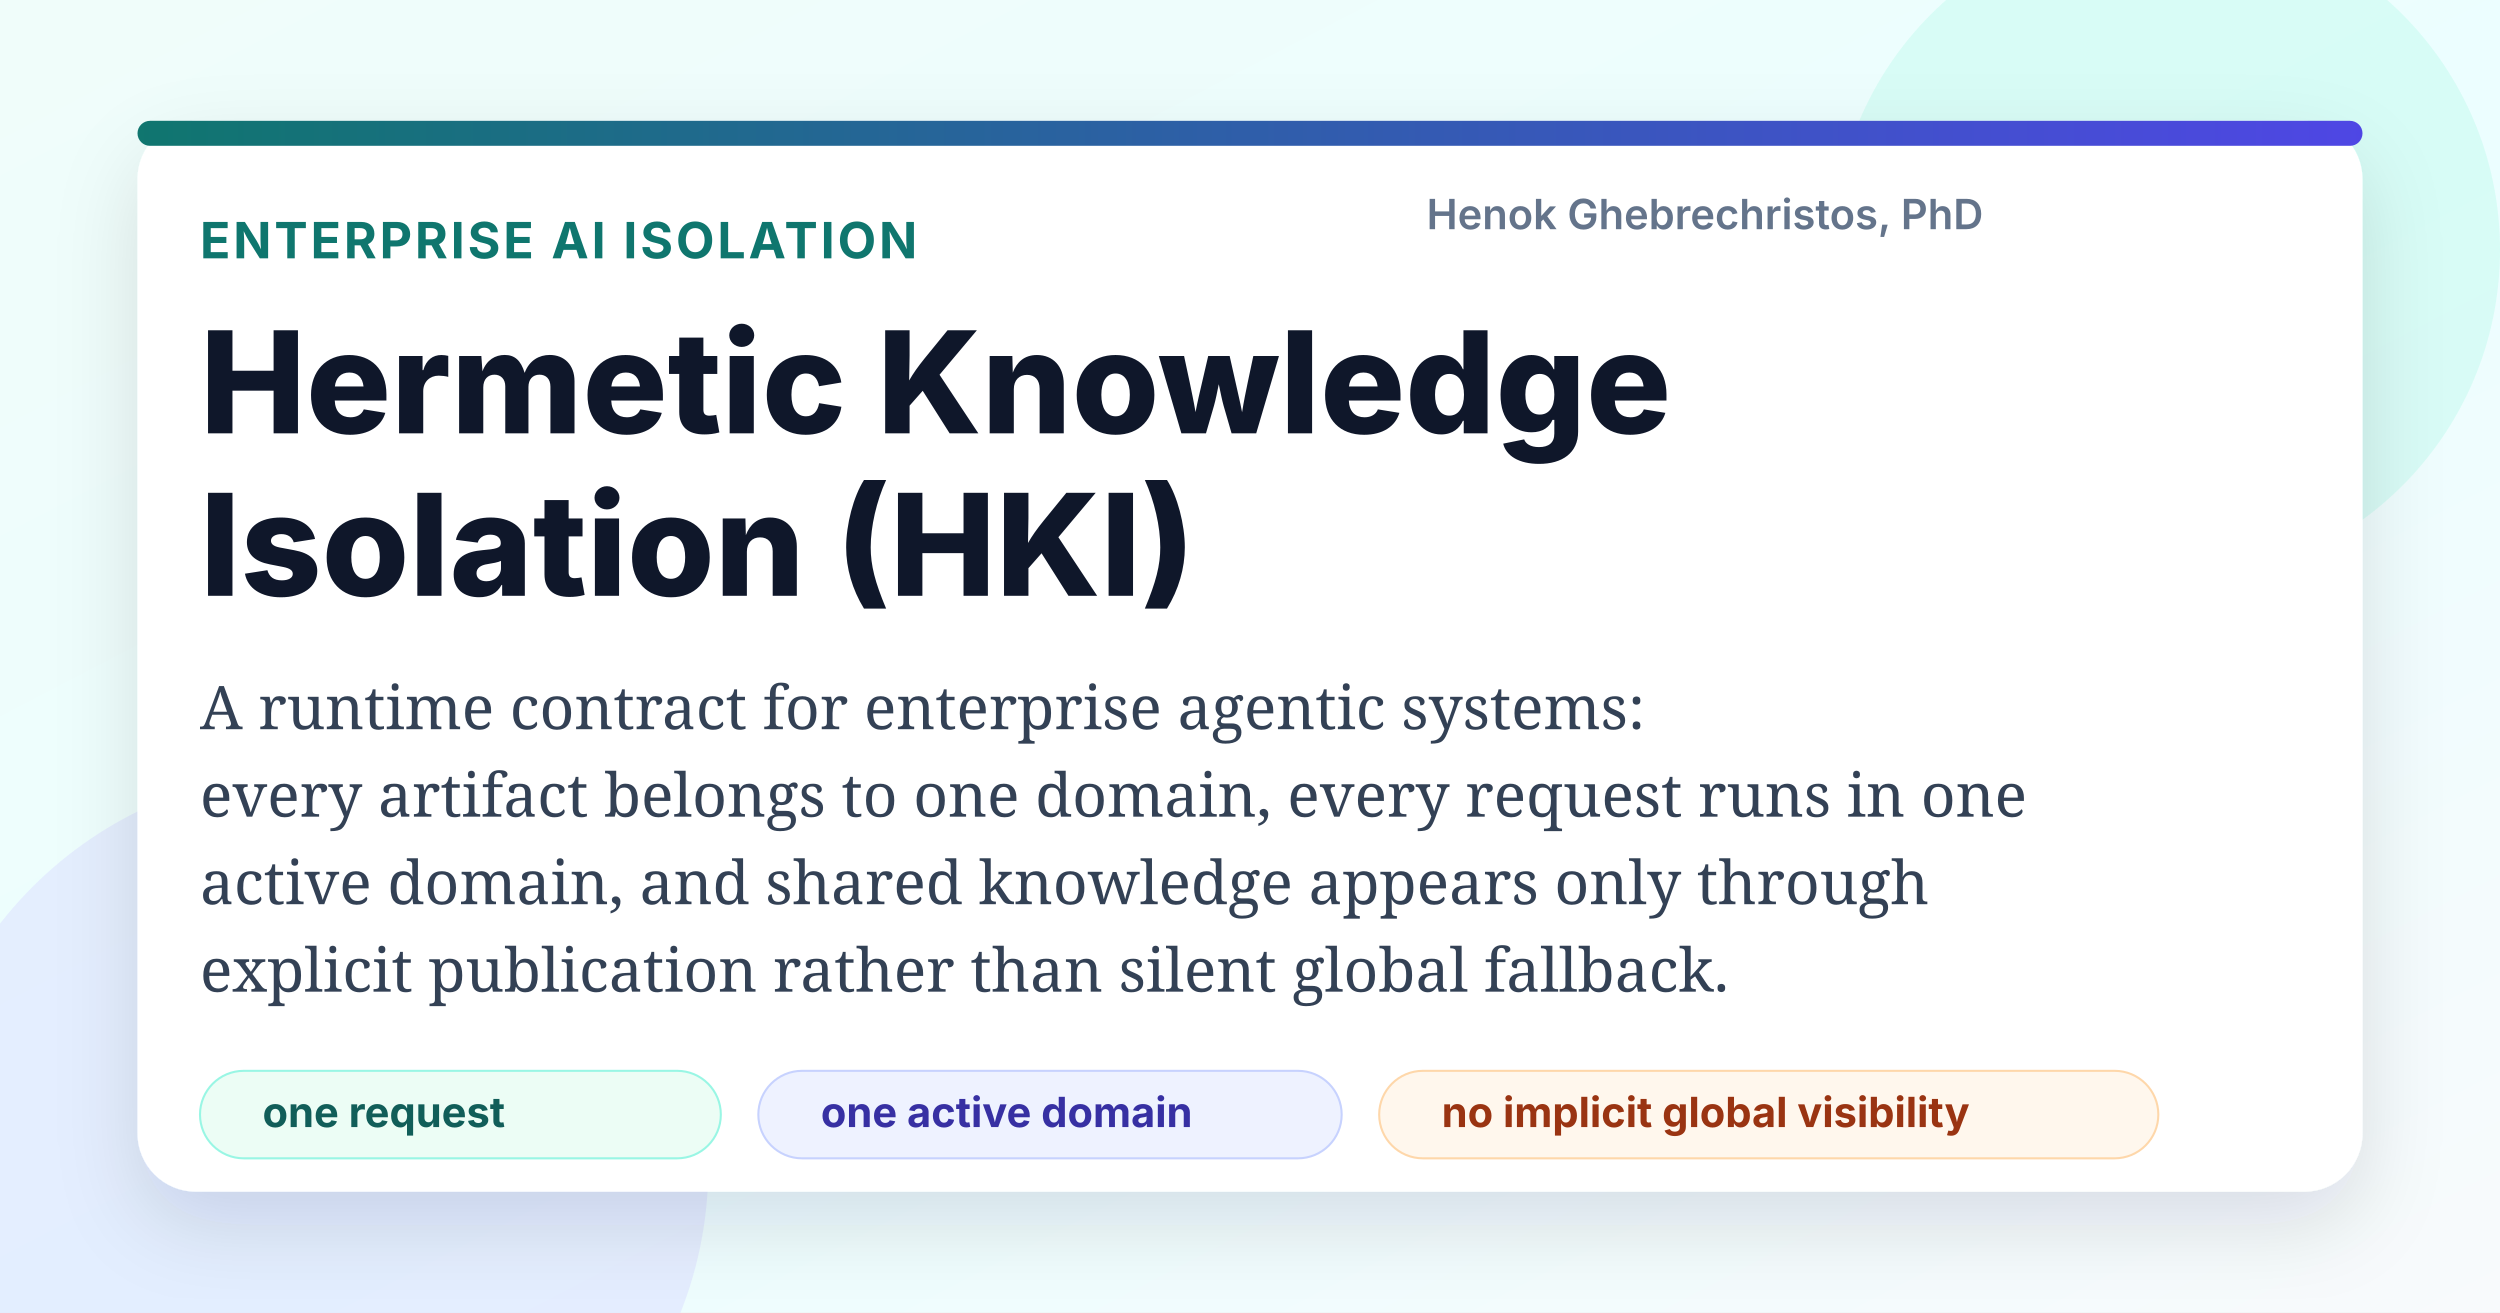
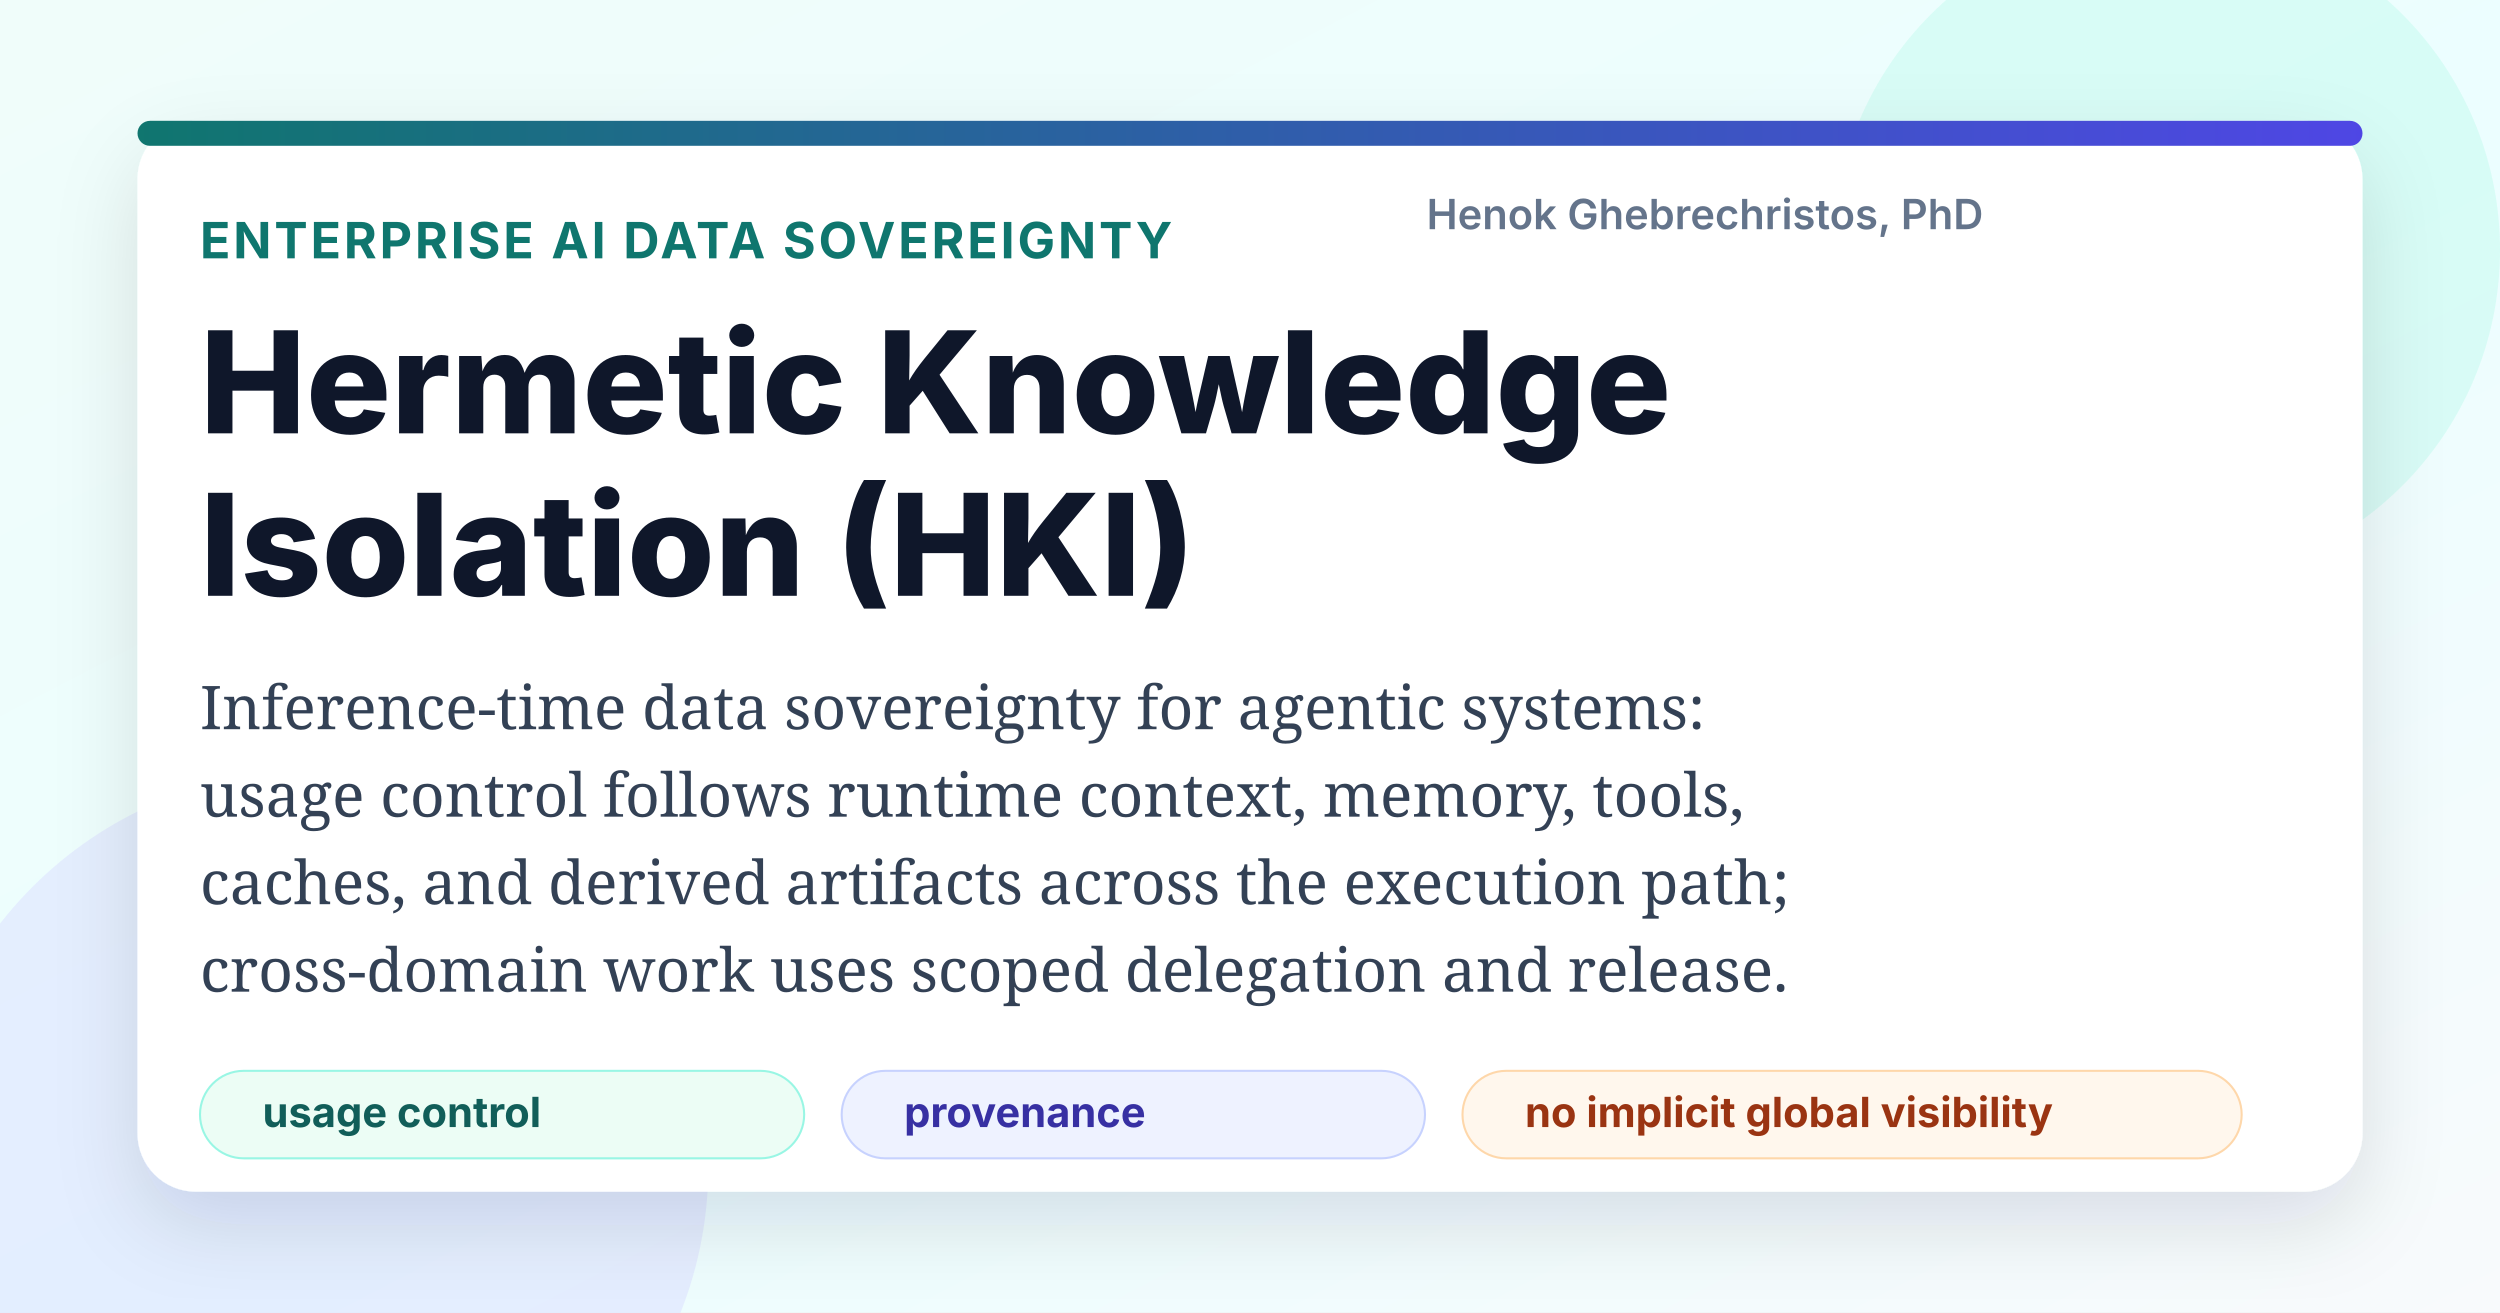
<svg xmlns="http://www.w3.org/2000/svg" width="1200" height="630" viewBox="0 0 1200 630" role="img" aria-labelledby="title desc">
  <defs>
    <linearGradient id="bg" x1="0" y1="0" x2="1" y2="1">
      <stop offset="0%" stop-color="#f0fdfa" />
      <stop offset="55%" stop-color="#ecfeff" />
      <stop offset="100%" stop-color="#f8fafc" />
    </linearGradient>
    <linearGradient id="accent" x1="0" y1="0" x2="1" y2="0">
      <stop offset="0%" stop-color="#0f766e" />
      <stop offset="100%" stop-color="#4f46e5" />
    </linearGradient>
    <filter id="shadow" x="-10%" y="-10%" width="120%" height="120%">
      <feDropShadow dx="0" dy="16" stdDeviation="20" flood-color="#0f172a" flood-opacity="0.12" />
    </filter>
  </defs>
  <rect width="1200" height="630" fill="url(#bg)" />
  <circle cx="1040" cy="120" r="160" fill="#ccfbf1" opacity="0.65" />
  <circle cx="150" cy="560" r="190" fill="#e0e7ff" opacity="0.7" />
  <g filter="url(#shadow)">
    <rect x="66" y="58" width="1068" height="514" rx="28" fill="#ffffff" />
  </g>
  <rect x="66" y="58" width="1068" height="12" rx="6" fill="url(#accent)" />
-   <text x="96" y="124" font-family="Inter, Arial, sans-serif" font-size="24" font-weight="700" fill="#0f766e" letter-spacing="1.4">ENTERPRISE AI ISOLATION</text>
-   <text x="96" y="208" font-family="Inter, Arial, sans-serif" font-size="68" font-weight="800" fill="#0f172a">Hermetic Knowledge</text>
-   <text x="96" y="286" font-family="Inter, Arial, sans-serif" font-size="68" font-weight="800" fill="#0f172a">Isolation (HKI)</text>
-   <text x="96" y="350" font-family="Charter, Georgia, serif" font-size="29" fill="#334155">A runtime contract for enterprise agentic systems:</text>
-   <text x="96" y="392" font-family="Charter, Georgia, serif" font-size="29" fill="#334155">every artifact belongs to one domain, every request runs in one</text>
-   <text x="96" y="434" font-family="Charter, Georgia, serif" font-size="29" fill="#334155">active domain, and shared knowledge appears only through</text>
-   <text x="96" y="476" font-family="Charter, Georgia, serif" font-size="29" fill="#334155">explicit publication rather than silent global fallback.</text>
+   <text x="96" y="124" font-family="Inter, Arial, sans-serif" font-size="24" font-weight="700" fill="#0f766e" letter-spacing="1.4">
+     ENTERPRISE AI DATA SOVEREIGNTY
+   </text>
+   <text x="96" y="208" font-family="Inter, Arial, sans-serif" font-size="68" font-weight="800" fill="#0f172a">
+     Hermetic Knowledge
+   </text>
+   <text x="96" y="286" font-family="Inter, Arial, sans-serif" font-size="68" font-weight="800" fill="#0f172a">
+     Isolation (HKI)
+   </text>
+   <text x="96" y="350" font-family="Charter, Georgia, serif" font-size="29" fill="#334155">
+     Inference-time data sovereignty for agentic systems:
+   </text>
+   <text x="96" y="392" font-family="Charter, Georgia, serif" font-size="29" fill="#334155">
+     usage control follows runtime context, memory, tools,
+   </text>
+   <text x="96" y="434" font-family="Charter, Georgia, serif" font-size="29" fill="#334155">
+     caches, and derived artifacts across the execution path;
+   </text>
+   <text x="96" y="476" font-family="Charter, Georgia, serif" font-size="29" fill="#334155">
+     cross-domain work uses scoped delegation and release.
+   </text>
  <g>
-     <rect x="96" y="514" width="250" height="42" rx="21" fill="#ecfdf5" stroke="#99f6e4" />
-     <text x="126" y="541" font-family="Inter, Arial, sans-serif" font-size="20" font-weight="700" fill="#115e59">one request</text>
-     <rect x="364" y="514" width="280" height="42" rx="21" fill="#eef2ff" stroke="#c7d2fe" />
-     <text x="394" y="541" font-family="Inter, Arial, sans-serif" font-size="20" font-weight="700" fill="#3730a3">one active domain</text>
-     <rect x="662" y="514" width="374" height="42" rx="21" fill="#fff7ed" stroke="#fed7aa" />
-     <text x="692" y="541" font-family="Inter, Arial, sans-serif" font-size="20" font-weight="700" fill="#9a3412">no implicit global visibility</text>
+     <rect x="96" y="514" width="290" height="42" rx="21" fill="#ecfdf5" stroke="#99f6e4" />
+     <text x="126" y="541" font-family="Inter, Arial, sans-serif" font-size="20" font-weight="700" fill="#115e59">
+       usage control
+     </text>
+     <rect x="404" y="514" width="280" height="42" rx="21" fill="#eef2ff" stroke="#c7d2fe" />
+     <text x="434" y="541" font-family="Inter, Arial, sans-serif" font-size="20" font-weight="700" fill="#3730a3">
+       provenance
+     </text>
+     <rect x="702" y="514" width="374" height="42" rx="21" fill="#fff7ed" stroke="#fed7aa" />
+     <text x="732" y="541" font-family="Inter, Arial, sans-serif" font-size="20" font-weight="700" fill="#9a3412">
+       no implicit global visibility
+     </text>
  </g>
-   <text x="952" y="110" text-anchor="end" font-family="Inter, Arial, sans-serif" font-size="20" font-weight="600" fill="#64748b">Henok Ghebrechristos, PhD</text>
+   <text x="952" y="110" text-anchor="end" font-family="Inter, Arial, sans-serif" font-size="20" font-weight="600" fill="#64748b">
+     Henok Ghebrechristos, PhD
+   </text>
</svg>
